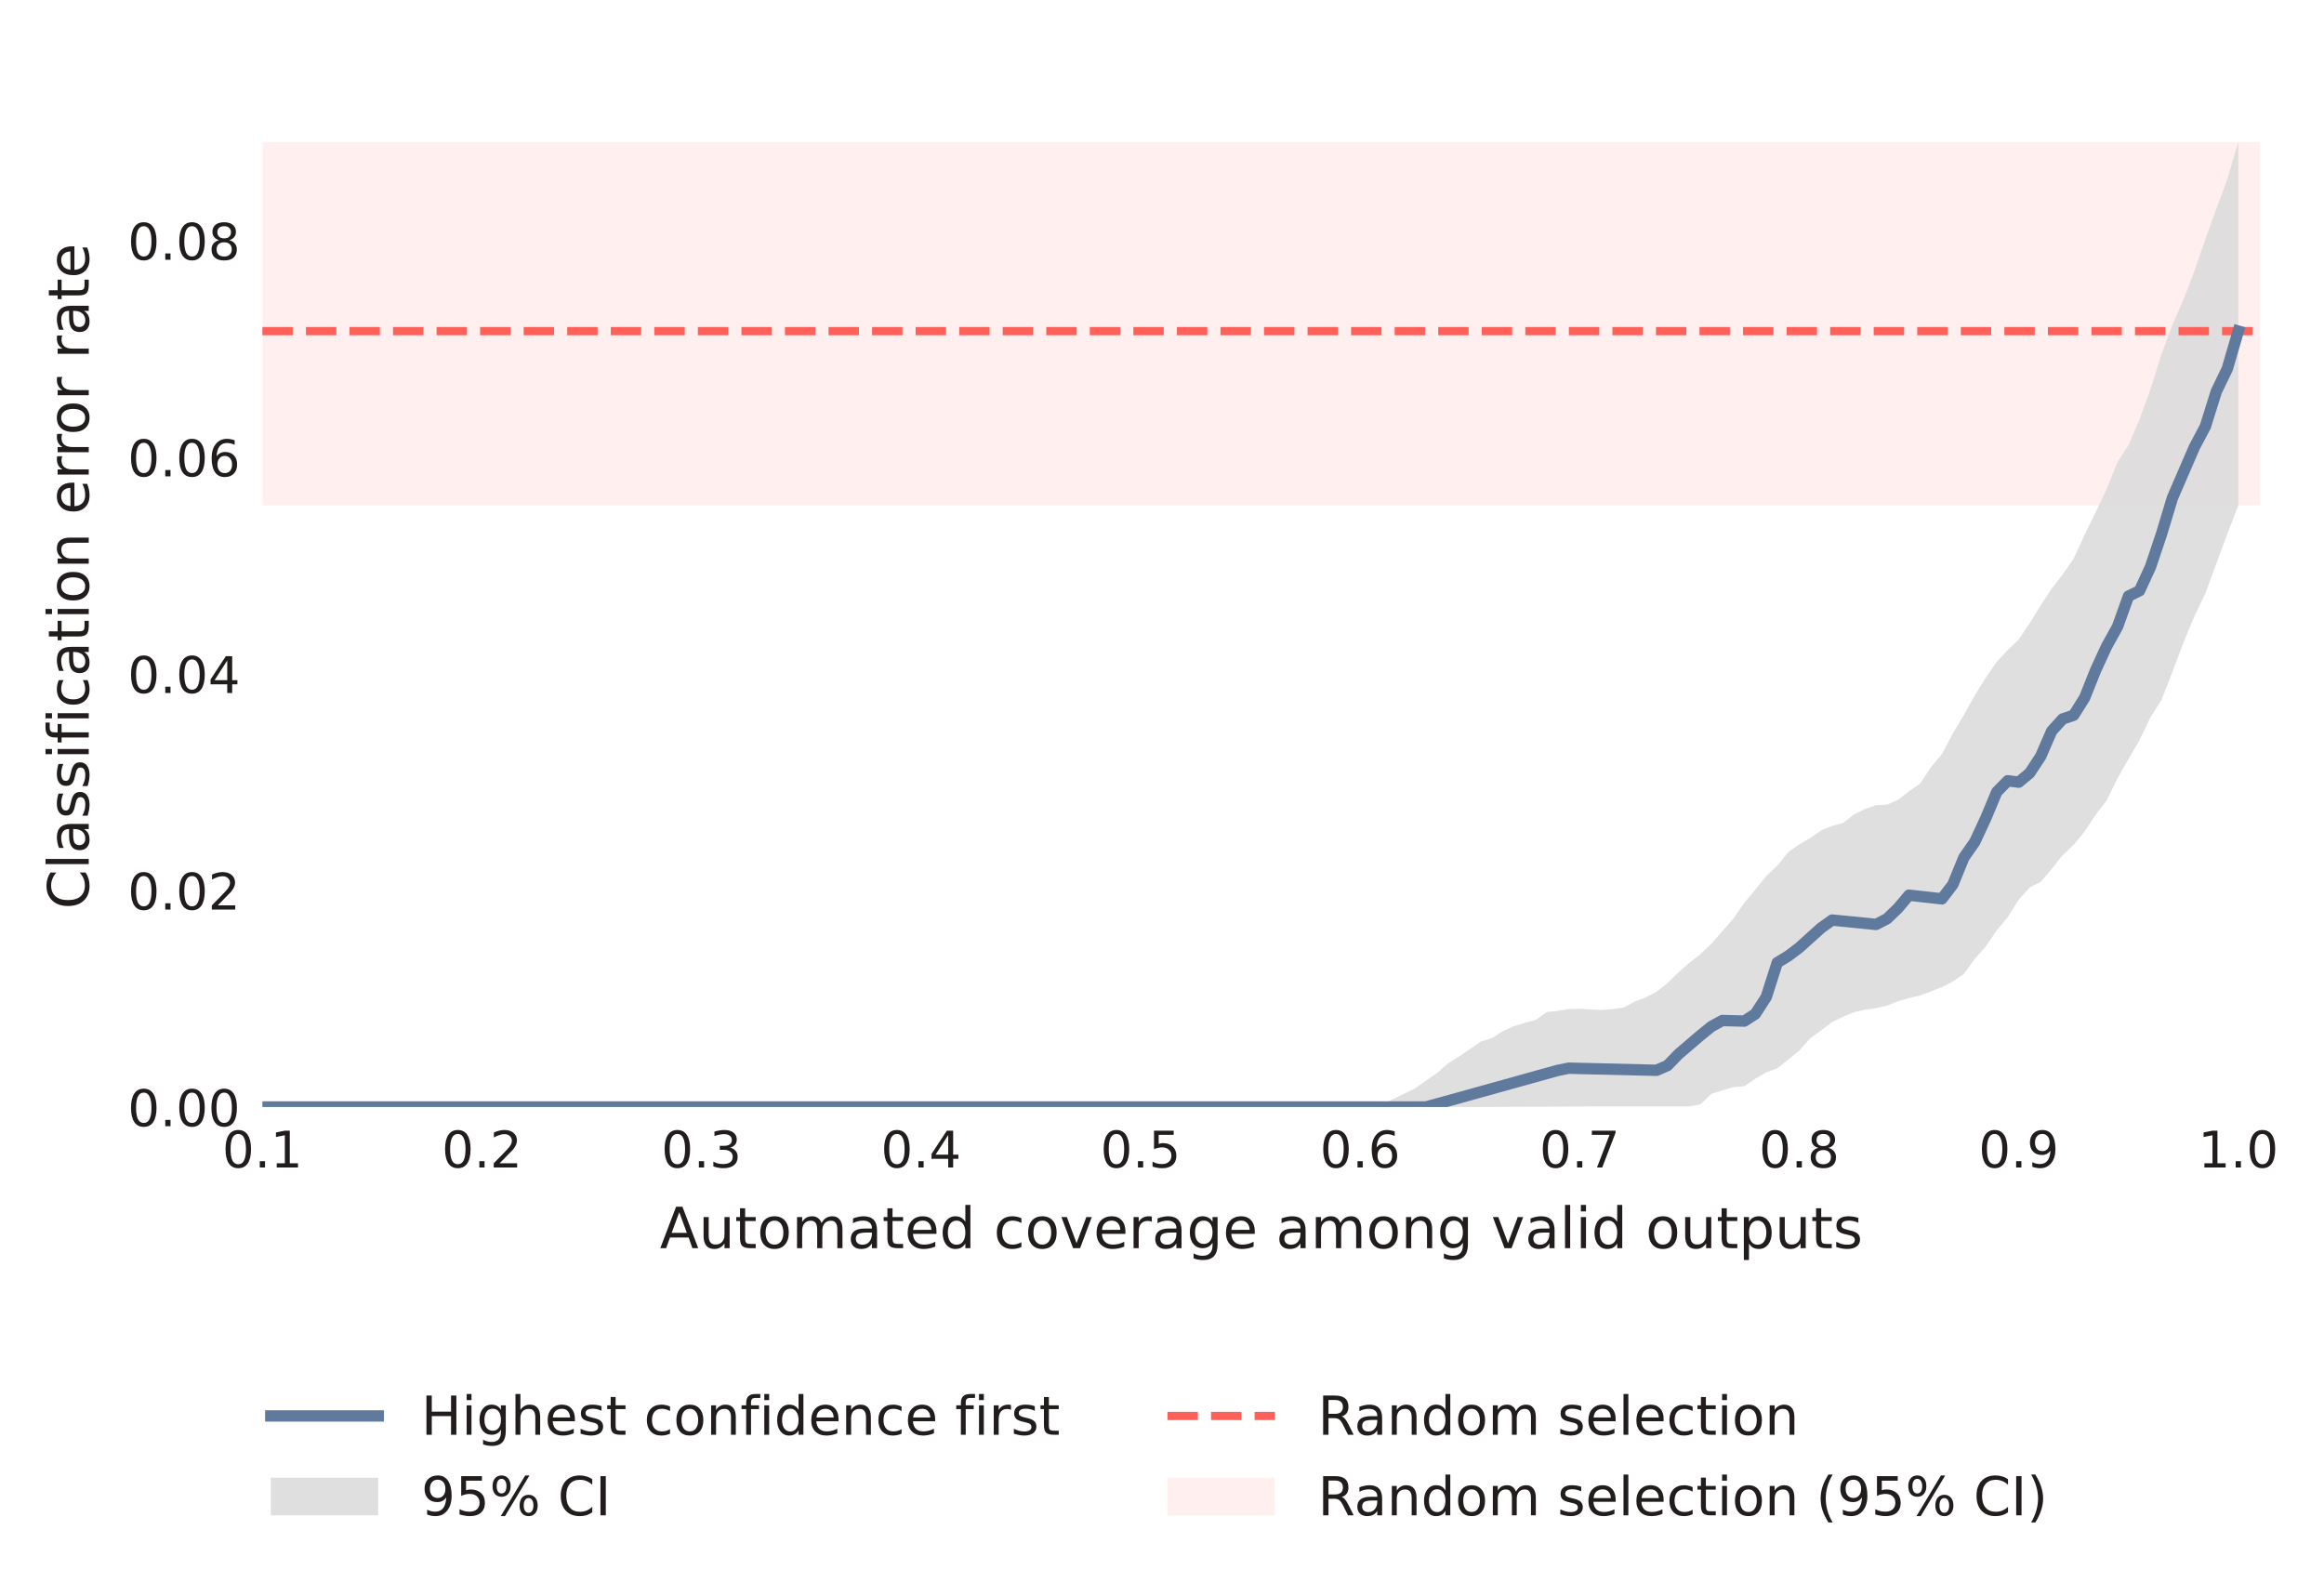
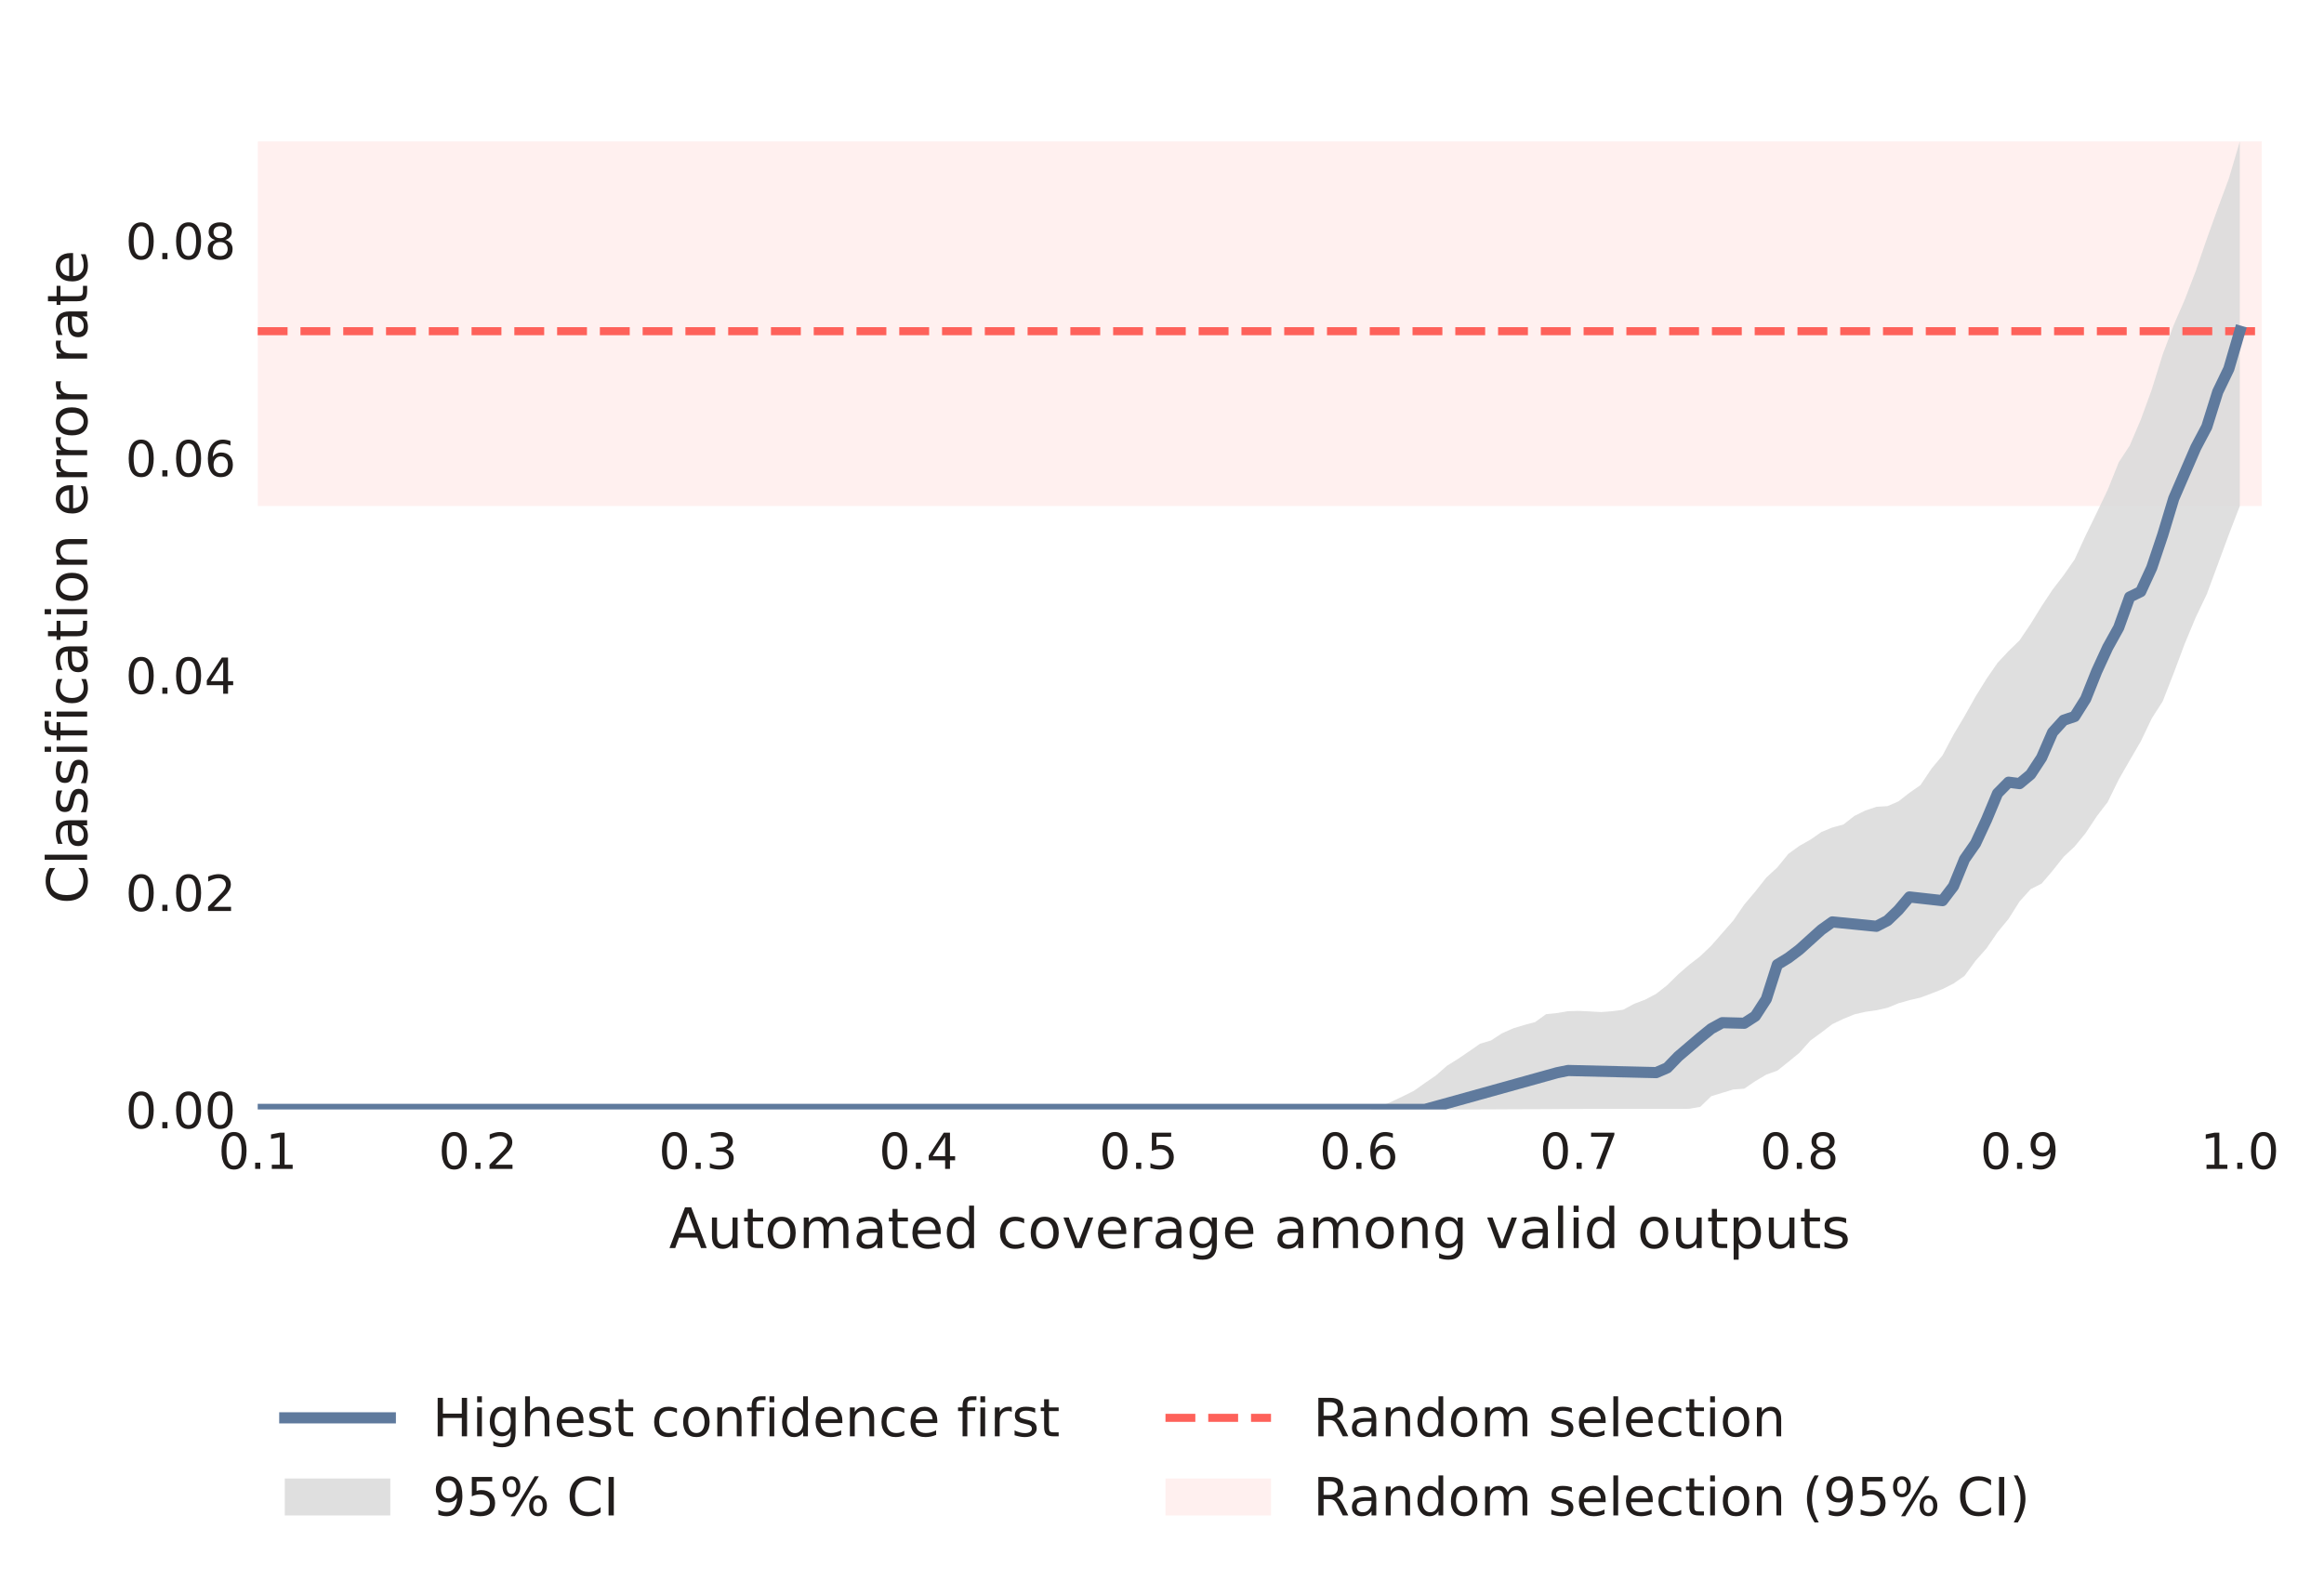
- <svg xmlns="http://www.w3.org/2000/svg" xmlns:xlink="http://www.w3.org/1999/xlink" width="367.687pt" height="252.405pt" viewBox="0 0 367.687 252.405" version="1.1">
+ <svg xmlns="http://www.w3.org/2000/svg" xmlns:xlink="http://www.w3.org/1999/xlink" width="374.373pt" height="256.805pt" viewBox="0 0 374.373 256.805" version="1.1">
  <defs>
    <style type="text/css">*{stroke-linejoin: round; stroke-linecap: butt}</style>
  </defs>
  <g id="figure_1">
    <g id="patch_1">
-       <path d="M 0 252.405  L 367.687 252.405  L 367.687 0  L 0 0  L 0 252.405  z " style="fill: none" />
+       <path d="M 0 256.805  L 374.373 256.805  L 374.373 -0  L 0 -0  L 0 256.805  z " style="fill: none" />
    </g>
    <g id="axes_1">
      <g id="patch_2">
-         <path d="M 41.513 175.154  L 357.6 175.154  L 357.6 7.2  L 41.513 7.2  L 41.513 175.154  z " style="fill: none" />
+         <path d="M 41.513 178.746  L 364.36 178.746  L 364.36 7.2  L 41.513 7.2  L 41.513 178.746  z " style="fill: none" />
      </g>
      <g id="patch_3">
-         <path d="M 41.513 79.966  L 357.6 79.966  L 357.6 22.469  L 41.513 22.469  z " clip-path="url(#pafe050618d)" style="fill: #fe615a; opacity: 0.1" />
+         <path d="M 41.513 81.522  L 364.36 81.522  L 364.36 22.795  L 41.513 22.795  z " clip-path="url(#p8ed8771d7c)" style="fill: #fe615a; opacity: 0.1" />
      </g>
      <g id="matplotlib.axis_1">
        <g id="xtick_1">
          <g id="line2d_1" />
          <g id="text_1">
-             <text style="font-size: 8px; font-family: 'DejaVu Sans'; text-anchor: middle; fill: #211d1c" x="41.513" y="184.732" transform="rotate(-0 41.5132 184.732)">0.1</text>
+             <text style="font-size: 8px; font-family: 'DejaVu Sans'; text-anchor: middle; fill: #211d1c" x="41.513" y="188.324" transform="rotate(-0 41.5132 188.324)">0.1</text>
          </g>
        </g>
        <g id="xtick_2">
          <g id="line2d_2" />
          <g id="text_2">
-             <text style="font-size: 8px; font-family: 'DejaVu Sans'; text-anchor: middle; fill: #211d1c" x="76.248" y="184.732" transform="rotate(-0 76.24798 184.732)">0.2</text>
+             <text style="font-size: 8px; font-family: 'DejaVu Sans'; text-anchor: middle; fill: #211d1c" x="76.991" y="188.324" transform="rotate(-0 76.99085 188.324)">0.2</text>
          </g>
        </g>
        <g id="xtick_3">
          <g id="line2d_3" />
          <g id="text_3">
-             <text style="font-size: 8px; font-family: 'DejaVu Sans'; text-anchor: middle; fill: #211d1c" x="110.983" y="184.732" transform="rotate(-0 110.9828 184.732)">0.3</text>
+             <text style="font-size: 8px; font-family: 'DejaVu Sans'; text-anchor: middle; fill: #211d1c" x="112.468" y="188.324" transform="rotate(-0 112.4685 188.324)">0.3</text>
          </g>
        </g>
        <g id="xtick_4">
          <g id="line2d_4" />
          <g id="text_4">
-             <text style="font-size: 8px; font-family: 'DejaVu Sans'; text-anchor: middle; fill: #211d1c" x="145.718" y="184.732" transform="rotate(-0 145.7175 184.732)">0.4</text>
+             <text style="font-size: 8px; font-family: 'DejaVu Sans'; text-anchor: middle; fill: #211d1c" x="147.946" y="188.324" transform="rotate(-0 147.9461 188.324)">0.4</text>
          </g>
        </g>
        <g id="xtick_5">
          <g id="line2d_5" />
          <g id="text_5">
-             <text style="font-size: 8px; font-family: 'DejaVu Sans'; text-anchor: middle; fill: #211d1c" x="180.452" y="184.732" transform="rotate(-0 180.4523 184.732)">0.5</text>
+             <text style="font-size: 8px; font-family: 'DejaVu Sans'; text-anchor: middle; fill: #211d1c" x="183.424" y="188.324" transform="rotate(-0 183.4238 188.324)">0.5</text>
          </g>
        </g>
        <g id="xtick_6">
          <g id="line2d_6" />
          <g id="text_6">
-             <text style="font-size: 8px; font-family: 'DejaVu Sans'; text-anchor: middle; fill: #211d1c" x="215.187" y="184.732" transform="rotate(-0 215.1871 184.732)">0.6</text>
+             <text style="font-size: 8px; font-family: 'DejaVu Sans'; text-anchor: middle; fill: #211d1c" x="218.901" y="188.324" transform="rotate(-0 218.9014 188.324)">0.6</text>
          </g>
        </g>
        <g id="xtick_7">
          <g id="line2d_7" />
          <g id="text_7">
-             <text style="font-size: 8px; font-family: 'DejaVu Sans'; text-anchor: middle; fill: #211d1c" x="249.922" y="184.732" transform="rotate(-0 249.9219 184.732)">0.7</text>
+             <text style="font-size: 8px; font-family: 'DejaVu Sans'; text-anchor: middle; fill: #211d1c" x="254.379" y="188.324" transform="rotate(-0 254.3791 188.324)">0.7</text>
          </g>
        </g>
        <g id="xtick_8">
          <g id="line2d_8" />
          <g id="text_8">
-             <text style="font-size: 8px; font-family: 'DejaVu Sans'; text-anchor: middle; fill: #211d1c" x="284.657" y="184.732" transform="rotate(-0 284.6566 184.732)">0.8</text>
+             <text style="font-size: 8px; font-family: 'DejaVu Sans'; text-anchor: middle; fill: #211d1c" x="289.857" y="188.324" transform="rotate(-0 289.8567 188.324)">0.8</text>
          </g>
        </g>
        <g id="xtick_9">
          <g id="line2d_9" />
          <g id="text_9">
-             <text style="font-size: 8px; font-family: 'DejaVu Sans'; text-anchor: middle; fill: #211d1c" x="319.391" y="184.732" transform="rotate(-0 319.3914 184.732)">0.9</text>
+             <text style="font-size: 8px; font-family: 'DejaVu Sans'; text-anchor: middle; fill: #211d1c" x="325.334" y="188.324" transform="rotate(-0 325.3344 188.324)">0.9</text>
          </g>
        </g>
        <g id="xtick_10">
          <g id="line2d_10" />
          <g id="text_10">
-             <text style="font-size: 8px; font-family: 'DejaVu Sans'; text-anchor: middle; fill: #211d1c" x="354.126" y="184.732" transform="rotate(-0 354.1262 184.732)">1.0</text>
+             <text style="font-size: 8px; font-family: 'DejaVu Sans'; text-anchor: middle; fill: #211d1c" x="360.812" y="188.324" transform="rotate(-0 360.812 188.324)">1.0</text>
          </g>
        </g>
        <g id="text_11">
-           <text style="font-size: 9px; font-family: 'DejaVu Sans'; text-anchor: middle; fill: #211d1c" x="199.556" y="197.492" transform="rotate(-0 199.5564 197.4925)">Automated coverage among valid outputs</text>
+           <text style="font-size: 9px; font-family: 'DejaVu Sans'; text-anchor: middle; fill: #211d1c" x="202.936" y="201.085" transform="rotate(-0 202.9365 201.0845)">Automated coverage among valid outputs</text>
        </g>
      </g>
      <g id="matplotlib.axis_2">
        <g id="ytick_1">
          <g id="line2d_11" />
          <g id="text_12">
-             <text style="font-size: 8px; font-family: 'DejaVu Sans'; text-anchor: end; fill: #211d1c" x="38.013" y="178.193" transform="rotate(-0 38.0132 178.193)">0.00</text>
+             <text style="font-size: 8px; font-family: 'DejaVu Sans'; text-anchor: end; fill: #211d1c" x="38.013" y="181.785" transform="rotate(-0 38.0132 181.785)">0.00</text>
          </g>
        </g>
        <g id="ytick_2">
          <g id="line2d_12" />
          <g id="text_13">
-             <text style="font-size: 8px; font-family: 'DejaVu Sans'; text-anchor: end; fill: #211d1c" x="38.013" y="143.92" transform="rotate(-0 38.0132 143.9198)">0.02</text>
+             <text style="font-size: 8px; font-family: 'DejaVu Sans'; text-anchor: end; fill: #211d1c" x="38.013" y="146.779" transform="rotate(-0 38.0132 146.7788)">0.02</text>
          </g>
        </g>
        <g id="ytick_3">
          <g id="line2d_13" />
          <g id="text_14">
-             <text style="font-size: 8px; font-family: 'DejaVu Sans'; text-anchor: end; fill: #211d1c" x="38.013" y="109.647" transform="rotate(-0 38.0132 109.6465)">0.04</text>
+             <text style="font-size: 8px; font-family: 'DejaVu Sans'; text-anchor: end; fill: #211d1c" x="38.013" y="111.773" transform="rotate(-0 38.0132 111.7726)">0.04</text>
          </g>
        </g>
        <g id="ytick_4">
          <g id="line2d_14" />
          <g id="text_15">
-             <text style="font-size: 8px; font-family: 'DejaVu Sans'; text-anchor: end; fill: #211d1c" x="38.013" y="75.373" transform="rotate(-0 38.0132 75.37335)">0.06</text>
+             <text style="font-size: 8px; font-family: 'DejaVu Sans'; text-anchor: end; fill: #211d1c" x="38.013" y="76.766" transform="rotate(-0 38.0132 76.76637)">0.06</text>
          </g>
        </g>
        <g id="ytick_5">
          <g id="line2d_15" />
          <g id="text_16">
-             <text style="font-size: 8px; font-family: 'DejaVu Sans'; text-anchor: end; fill: #211d1c" x="38.013" y="41.1" transform="rotate(-0 38.0132 41.10014)">0.08</text>
+             <text style="font-size: 8px; font-family: 'DejaVu Sans'; text-anchor: end; fill: #211d1c" x="38.013" y="41.76" transform="rotate(-0 38.0132 41.76017)">0.08</text>
          </g>
        </g>
        <g id="text_17">
-           <text style="font-size: 9px; font-family: 'DejaVu Sans'; text-anchor: middle; fill: #211d1c" x="14.039" y="91.177" transform="rotate(-90 14.03859 91.17695)">Classification error rate</text>
+           <text style="font-size: 9px; font-family: 'DejaVu Sans'; text-anchor: middle; fill: #211d1c" x="14.039" y="92.973" transform="rotate(-90 14.03859 92.97296)">Classification error rate</text>
        </g>
      </g>
      <g id="FillBetweenPolyCollection_1">
        <defs>
-           <path id="m9a85775347" d="M 41.513 -77.251  L 41.513 -77.251  L 43.25 -77.251  L 44.987 -77.251  L 46.723 -77.251  L 48.46 -77.251  L 50.197 -77.251  L 51.934 -77.251  L 53.67 -77.251  L 55.407 -77.251  L 57.144 -77.251  L 58.881 -77.251  L 60.617 -77.251  L 62.354 -77.251  L 64.091 -77.251  L 65.828 -77.251  L 67.564 -77.251  L 69.301 -77.251  L 71.038 -77.251  L 72.775 -77.251  L 74.511 -77.251  L 76.248 -77.251  L 77.985 -77.251  L 79.721 -77.251  L 81.458 -77.251  L 83.195 -77.251  L 84.932 -77.251  L 86.668 -77.251  L 88.405 -77.251  L 90.142 -77.251  L 91.879 -77.251  L 93.615 -77.251  L 95.352 -77.251  L 97.089 -77.251  L 98.826 -77.251  L 100.562 -77.251  L 102.299 -77.251  L 104.036 -77.251  L 105.773 -77.251  L 107.509 -77.251  L 109.246 -77.251  L 110.983 -77.251  L 112.719 -77.251  L 114.456 -77.251  L 116.193 -77.251  L 117.93 -77.251  L 119.666 -77.251  L 121.403 -77.251  L 123.14 -77.251  L 124.877 -77.251  L 126.613 -77.251  L 128.35 -77.251  L 130.087 -77.251  L 131.824 -77.251  L 133.56 -77.251  L 135.297 -77.251  L 137.034 -77.251  L 138.771 -77.251  L 140.507 -77.251  L 142.244 -77.251  L 143.981 -77.251  L 145.718 -77.251  L 147.454 -77.251  L 149.191 -77.251  L 150.928 -77.251  L 152.664 -77.251  L 154.401 -77.251  L 156.138 -77.251  L 157.875 -77.251  L 159.611 -77.251  L 161.348 -77.251  L 163.085 -77.251  L 164.822 -77.251  L 166.558 -77.251  L 168.295 -77.251  L 170.032 -77.251  L 171.769 -77.251  L 173.505 -77.251  L 175.242 -77.251  L 176.979 -77.251  L 178.716 -77.251  L 180.452 -77.251  L 182.189 -77.251  L 183.926 -77.251  L 185.663 -77.251  L 187.399 -77.251  L 189.136 -77.251  L 190.873 -77.251  L 192.609 -77.251  L 194.346 -77.251  L 196.083 -77.251  L 197.82 -77.251  L 199.556 -77.251  L 201.293 -77.251  L 203.03 -77.251  L 204.767 -77.251  L 206.503 -77.251  L 208.24 -77.251  L 209.977 -77.251  L 211.714 -77.251  L 213.45 -77.251  L 215.187 -77.251  L 216.924 -77.251  L 218.661 -77.251  L 220.397 -77.251  L 222.134 -77.251  L 223.871 -77.251  L 225.608 -77.251  L 227.344 -77.251  L 229.081 -77.251  L 230.818 -77.251  L 232.554 -77.251  L 234.291 -77.251  L 236.028 -77.259  L 237.765 -77.268  L 239.501 -77.276  L 241.238 -77.282  L 242.975 -77.288  L 244.712 -77.294  L 246.448 -77.309  L 248.185 -77.319  L 249.922 -77.327  L 251.659 -77.336  L 253.395 -77.336  L 255.132 -77.336  L 256.869 -77.335  L 258.606 -77.335  L 260.342 -77.334  L 262.079 -77.333  L 263.816 -77.333  L 265.553 -77.333  L 267.289 -77.352  L 269.026 -77.66  L 270.763 -79.336  L 272.499 -79.871  L 274.236 -80.395  L 275.973 -80.527  L 277.71 -81.711  L 279.446 -82.741  L 281.183 -83.366  L 282.92 -84.75  L 284.657 -86.171  L 286.393 -88.11  L 288.13 -89.381  L 289.867 -90.708  L 291.604 -91.537  L 293.34 -92.247  L 295.077 -92.646  L 296.814 -92.892  L 298.551 -93.284  L 300.287 -93.992  L 302.024 -94.485  L 303.761 -94.894  L 305.498 -95.541  L 307.234 -96.232  L 308.971 -97.104  L 310.708 -98.317  L 312.444 -100.696  L 314.181 -102.666  L 315.918 -105.2  L 317.655 -107.312  L 319.391 -110.058  L 321.128 -111.988  L 322.865 -112.875  L 324.602 -114.907  L 326.338 -117.092  L 328.075 -118.721  L 329.812 -120.843  L 331.549 -123.468  L 333.285 -125.736  L 335.022 -129.275  L 336.759 -132.305  L 338.496 -135.284  L 340.232 -138.918  L 341.969 -141.636  L 343.706 -146.09  L 345.442 -150.716  L 347.179 -154.887  L 348.916 -158.513  L 350.653 -163.218  L 352.389 -167.914  L 354.126 -172.44  L 354.126 -229.937  L 354.126 -229.937  L 352.389 -224.059  L 350.653 -219.393  L 348.916 -214.559  L 347.179 -209.515  L 345.442 -204.985  L 343.706 -200.994  L 341.969 -196.361  L 340.232 -190.791  L 338.496 -186.028  L 336.759 -181.97  L 335.022 -179.306  L 333.285 -174.979  L 331.549 -171.349  L 329.812 -167.789  L 328.075 -164.01  L 326.338 -161.512  L 324.602 -159.257  L 322.865 -156.635  L 321.128 -153.82  L 319.391 -151.243  L 317.655 -149.557  L 315.918 -147.698  L 314.181 -145.183  L 312.444 -142.382  L 310.708 -139.281  L 308.971 -136.366  L 307.234 -133.095  L 305.498 -131.005  L 303.761 -128.407  L 302.024 -127.2  L 300.287 -125.845  L 298.551 -125.091  L 296.814 -124.991  L 295.077 -124.406  L 293.34 -123.552  L 291.604 -122.192  L 289.867 -121.726  L 288.13 -121.006  L 286.393 -119.799  L 284.657 -118.82  L 282.92 -117.561  L 281.183 -115.427  L 279.446 -113.82  L 277.71 -111.624  L 275.973 -109.568  L 274.236 -107.046  L 272.499 -105.068  L 270.763 -103.082  L 269.026 -101.417  L 267.289 -100.073  L 265.553 -98.566  L 263.816 -96.855  L 262.079 -95.488  L 260.342 -94.568  L 258.606 -93.91  L 256.869 -92.978  L 255.132 -92.741  L 253.395 -92.609  L 251.659 -92.704  L 249.922 -92.792  L 248.185 -92.75  L 246.448 -92.453  L 244.712 -92.277  L 242.975 -91.023  L 241.238 -90.562  L 239.501 -90.031  L 237.765 -89.26  L 236.028 -88.131  L 234.291 -87.608  L 232.554 -86.4  L 230.818 -85.221  L 229.081 -84.136  L 227.344 -82.611  L 225.608 -81.419  L 223.871 -80.19  L 222.134 -79.331  L 220.397 -78.498  L 218.661 -77.746  L 216.924 -77.257  L 215.187 -77.251  L 213.45 -77.251  L 211.714 -77.251  L 209.977 -77.251  L 208.24 -77.251  L 206.503 -77.251  L 204.767 -77.251  L 203.03 -77.251  L 201.293 -77.251  L 199.556 -77.251  L 197.82 -77.251  L 196.083 -77.251  L 194.346 -77.251  L 192.609 -77.251  L 190.873 -77.251  L 189.136 -77.251  L 187.399 -77.251  L 185.663 -77.251  L 183.926 -77.251  L 182.189 -77.251  L 180.452 -77.251  L 178.716 -77.251  L 176.979 -77.251  L 175.242 -77.251  L 173.505 -77.251  L 171.769 -77.251  L 170.032 -77.251  L 168.295 -77.251  L 166.558 -77.251  L 164.822 -77.251  L 163.085 -77.251  L 161.348 -77.251  L 159.611 -77.251  L 157.875 -77.251  L 156.138 -77.251  L 154.401 -77.251  L 152.664 -77.251  L 150.928 -77.251  L 149.191 -77.251  L 147.454 -77.251  L 145.718 -77.251  L 143.981 -77.251  L 142.244 -77.251  L 140.507 -77.251  L 138.771 -77.251  L 137.034 -77.251  L 135.297 -77.251  L 133.56 -77.251  L 131.824 -77.251  L 130.087 -77.251  L 128.35 -77.251  L 126.613 -77.251  L 124.877 -77.251  L 123.14 -77.251  L 121.403 -77.251  L 119.666 -77.251  L 117.93 -77.251  L 116.193 -77.251  L 114.456 -77.251  L 112.719 -77.251  L 110.983 -77.251  L 109.246 -77.251  L 107.509 -77.251  L 105.773 -77.251  L 104.036 -77.251  L 102.299 -77.251  L 100.562 -77.251  L 98.826 -77.251  L 97.089 -77.251  L 95.352 -77.251  L 93.615 -77.251  L 91.879 -77.251  L 90.142 -77.251  L 88.405 -77.251  L 86.668 -77.251  L 84.932 -77.251  L 83.195 -77.251  L 81.458 -77.251  L 79.721 -77.251  L 77.985 -77.251  L 76.248 -77.251  L 74.511 -77.251  L 72.775 -77.251  L 71.038 -77.251  L 69.301 -77.251  L 67.564 -77.251  L 65.828 -77.251  L 64.091 -77.251  L 62.354 -77.251  L 60.617 -77.251  L 58.881 -77.251  L 57.144 -77.251  L 55.407 -77.251  L 53.67 -77.251  L 51.934 -77.251  L 50.197 -77.251  L 48.46 -77.251  L 46.723 -77.251  L 44.987 -77.251  L 43.25 -77.251  L 41.513 -77.251  z " />
+           <path id="m8430f94063" d="M 41.513 -78.059  L 41.513 -78.059  L 43.287 -78.059  L 45.061 -78.059  L 46.835 -78.059  L 48.609 -78.059  L 50.383 -78.059  L 52.156 -78.059  L 53.93 -78.059  L 55.704 -78.059  L 57.478 -78.059  L 59.252 -78.059  L 61.026 -78.059  L 62.8 -78.059  L 64.574 -78.059  L 66.348 -78.059  L 68.121 -78.059  L 69.895 -78.059  L 71.669 -78.059  L 73.443 -78.059  L 75.217 -78.059  L 76.991 -78.059  L 78.765 -78.059  L 80.539 -78.059  L 82.312 -78.059  L 84.086 -78.059  L 85.86 -78.059  L 87.634 -78.059  L 89.408 -78.059  L 91.182 -78.059  L 92.956 -78.059  L 94.73 -78.059  L 96.504 -78.059  L 98.277 -78.059  L 100.051 -78.059  L 101.825 -78.059  L 103.599 -78.059  L 105.373 -78.059  L 107.147 -78.059  L 108.921 -78.059  L 110.695 -78.059  L 112.468 -78.059  L 114.242 -78.059  L 116.016 -78.059  L 117.79 -78.059  L 119.564 -78.059  L 121.338 -78.059  L 123.112 -78.059  L 124.886 -78.059  L 126.66 -78.059  L 128.433 -78.059  L 130.207 -78.059  L 131.981 -78.059  L 133.755 -78.059  L 135.529 -78.059  L 137.303 -78.059  L 139.077 -78.059  L 140.851 -78.059  L 142.624 -78.059  L 144.398 -78.059  L 146.172 -78.059  L 147.946 -78.059  L 149.72 -78.059  L 151.494 -78.059  L 153.268 -78.059  L 155.042 -78.059  L 156.816 -78.059  L 158.589 -78.059  L 160.363 -78.059  L 162.137 -78.059  L 163.911 -78.059  L 165.685 -78.059  L 167.459 -78.059  L 169.233 -78.059  L 171.007 -78.059  L 172.78 -78.059  L 174.554 -78.059  L 176.328 -78.059  L 178.102 -78.059  L 179.876 -78.059  L 181.65 -78.059  L 183.424 -78.059  L 185.198 -78.059  L 186.972 -78.059  L 188.745 -78.059  L 190.519 -78.059  L 192.293 -78.059  L 194.067 -78.059  L 195.841 -78.059  L 197.615 -78.059  L 199.389 -78.059  L 201.163 -78.059  L 202.936 -78.059  L 204.71 -78.059  L 206.484 -78.059  L 208.258 -78.059  L 210.032 -78.059  L 211.806 -78.059  L 213.58 -78.059  L 215.354 -78.059  L 217.128 -78.059  L 218.901 -78.059  L 220.675 -78.059  L 222.449 -78.059  L 224.223 -78.059  L 225.997 -78.059  L 227.771 -78.059  L 229.545 -78.059  L 231.319 -78.059  L 233.093 -78.059  L 234.866 -78.059  L 236.64 -78.059  L 238.414 -78.059  L 240.188 -78.066  L 241.962 -78.076  L 243.736 -78.083  L 245.51 -78.09  L 247.284 -78.097  L 249.057 -78.102  L 250.831 -78.117  L 252.605 -78.128  L 254.379 -78.136  L 256.153 -78.145  L 257.927 -78.145  L 259.701 -78.145  L 261.475 -78.144  L 263.248 -78.144  L 265.022 -78.143  L 266.796 -78.143  L 268.57 -78.142  L 270.344 -78.142  L 272.118 -78.162  L 273.892 -78.476  L 275.666 -80.188  L 277.44 -80.734  L 279.213 -81.27  L 280.987 -81.404  L 282.761 -82.614  L 284.535 -83.666  L 286.309 -84.305  L 288.083 -85.718  L 289.857 -87.169  L 291.631 -89.149  L 293.405 -90.448  L 295.178 -91.803  L 296.952 -92.65  L 298.726 -93.375  L 300.5 -93.783  L 302.274 -94.034  L 304.048 -94.434  L 305.822 -95.157  L 307.596 -95.661  L 309.369 -96.078  L 311.143 -96.739  L 312.917 -97.445  L 314.691 -98.336  L 316.465 -99.574  L 318.239 -102.005  L 320.013 -104.016  L 321.787 -106.605  L 323.561 -108.762  L 325.334 -111.567  L 327.108 -113.538  L 328.882 -114.444  L 330.656 -116.52  L 332.43 -118.752  L 334.204 -120.416  L 335.978 -122.583  L 337.752 -125.264  L 339.525 -127.581  L 341.299 -131.195  L 343.073 -134.29  L 344.847 -137.333  L 346.621 -141.044  L 348.395 -143.82  L 350.169 -148.37  L 351.943 -153.095  L 353.717 -157.355  L 355.49 -161.059  L 357.264 -165.864  L 359.038 -170.66  L 360.812 -175.283  L 360.812 -234.01  L 360.812 -234.01  L 359.038 -228.006  L 357.264 -223.241  L 355.49 -218.302  L 353.717 -213.151  L 351.943 -208.524  L 350.169 -204.448  L 348.395 -199.715  L 346.621 -194.027  L 344.847 -189.162  L 343.073 -185.017  L 341.299 -182.296  L 339.525 -177.876  L 337.752 -174.169  L 335.978 -170.533  L 334.204 -166.673  L 332.43 -164.122  L 330.656 -161.818  L 328.882 -159.14  L 327.108 -156.265  L 325.334 -153.633  L 323.561 -151.911  L 321.787 -150.012  L 320.013 -147.443  L 318.239 -144.582  L 316.465 -141.415  L 314.691 -138.438  L 312.917 -135.097  L 311.143 -132.962  L 309.369 -130.309  L 307.596 -129.076  L 305.822 -127.691  L 304.048 -126.922  L 302.274 -126.82  L 300.5 -126.222  L 298.726 -125.349  L 296.952 -123.961  L 295.178 -123.485  L 293.405 -122.749  L 291.631 -121.517  L 289.857 -120.517  L 288.083 -119.231  L 286.309 -117.051  L 284.535 -115.41  L 282.761 -113.167  L 280.987 -111.067  L 279.213 -108.49  L 277.44 -106.47  L 275.666 -104.442  L 273.892 -102.741  L 272.118 -101.368  L 270.344 -99.829  L 268.57 -98.081  L 266.796 -96.686  L 265.022 -95.746  L 263.248 -95.074  L 261.475 -94.122  L 259.701 -93.879  L 257.927 -93.745  L 256.153 -93.842  L 254.379 -93.932  L 252.605 -93.889  L 250.831 -93.586  L 249.057 -93.406  L 247.284 -92.125  L 245.51 -91.654  L 243.736 -91.112  L 241.962 -90.325  L 240.188 -89.171  L 238.414 -88.637  L 236.64 -87.404  L 234.866 -86.198  L 233.093 -85.091  L 231.319 -83.533  L 229.545 -82.316  L 227.771 -81.06  L 225.997 -80.182  L 224.223 -79.332  L 222.449 -78.563  L 220.675 -78.065  L 218.901 -78.059  L 217.128 -78.059  L 215.354 -78.059  L 213.58 -78.059  L 211.806 -78.059  L 210.032 -78.059  L 208.258 -78.059  L 206.484 -78.059  L 204.71 -78.059  L 202.936 -78.059  L 201.163 -78.059  L 199.389 -78.059  L 197.615 -78.059  L 195.841 -78.059  L 194.067 -78.059  L 192.293 -78.059  L 190.519 -78.059  L 188.745 -78.059  L 186.972 -78.059  L 185.198 -78.059  L 183.424 -78.059  L 181.65 -78.059  L 179.876 -78.059  L 178.102 -78.059  L 176.328 -78.059  L 174.554 -78.059  L 172.78 -78.059  L 171.007 -78.059  L 169.233 -78.059  L 167.459 -78.059  L 165.685 -78.059  L 163.911 -78.059  L 162.137 -78.059  L 160.363 -78.059  L 158.589 -78.059  L 156.816 -78.059  L 155.042 -78.059  L 153.268 -78.059  L 151.494 -78.059  L 149.72 -78.059  L 147.946 -78.059  L 146.172 -78.059  L 144.398 -78.059  L 142.624 -78.059  L 140.851 -78.059  L 139.077 -78.059  L 137.303 -78.059  L 135.529 -78.059  L 133.755 -78.059  L 131.981 -78.059  L 130.207 -78.059  L 128.433 -78.059  L 126.66 -78.059  L 124.886 -78.059  L 123.112 -78.059  L 121.338 -78.059  L 119.564 -78.059  L 117.79 -78.059  L 116.016 -78.059  L 114.242 -78.059  L 112.468 -78.059  L 110.695 -78.059  L 108.921 -78.059  L 107.147 -78.059  L 105.373 -78.059  L 103.599 -78.059  L 101.825 -78.059  L 100.051 -78.059  L 98.277 -78.059  L 96.504 -78.059  L 94.73 -78.059  L 92.956 -78.059  L 91.182 -78.059  L 89.408 -78.059  L 87.634 -78.059  L 85.86 -78.059  L 84.086 -78.059  L 82.312 -78.059  L 80.539 -78.059  L 78.765 -78.059  L 76.991 -78.059  L 75.217 -78.059  L 73.443 -78.059  L 71.669 -78.059  L 69.895 -78.059  L 68.121 -78.059  L 66.348 -78.059  L 64.574 -78.059  L 62.8 -78.059  L 61.026 -78.059  L 59.252 -78.059  L 57.478 -78.059  L 55.704 -78.059  L 53.93 -78.059  L 52.156 -78.059  L 50.383 -78.059  L 48.609 -78.059  L 46.835 -78.059  L 45.061 -78.059  L 43.287 -78.059  L 41.513 -78.059  z " />
        </defs>
-         <g clip-path="url(#pafe050618d)">
-           <use xlink:href="#m9a85775347" x="0" y="252.405" style="fill: #d9d9d9; fill-opacity: 0.85" />
+         <g clip-path="url(#p8ed8771d7c)">
+           <use xlink:href="#m8430f94063" x="0" y="256.805" style="fill: #d9d9d9; fill-opacity: 0.85" />
        </g>
      </g>
      <g id="line2d_16">
-         <path d="M 41.513 52.394  L 357.6 52.394  " clip-path="url(#pafe050618d)" style="fill: none; stroke-dasharray: 4.81,2.08; stroke-dashoffset: 0; stroke: #fe615a; stroke-width: 1.3" />
+         <path d="M 41.513 53.361  L 364.36 53.361  " clip-path="url(#p8ed8771d7c)" style="fill: none; stroke-dasharray: 4.81,2.08; stroke-dashoffset: 0; stroke: #fe615a; stroke-width: 1.3" />
      </g>
      <g id="line2d_17">
-         <path d="M 41.513 175.154  L 225.608 175.154  L 230.818 173.714  L 246.448 169.365  L 248.185 169.013  L 262.079 169.348  L 263.816 168.598  L 265.553 166.799  L 269.026 163.832  L 270.763 162.422  L 272.499 161.471  L 275.973 161.56  L 277.71 160.436  L 279.446 157.752  L 281.183 152.32  L 282.92 151.26  L 284.657 149.948  L 288.13 146.816  L 289.867 145.579  L 296.814 146.266  L 298.551 145.373  L 300.287 143.702  L 302.024 141.64  L 307.234 142.221  L 308.971 139.944  L 310.708 135.688  L 312.444 133.201  L 314.181 129.456  L 315.918 125.3  L 317.655 123.538  L 319.391 123.758  L 321.128 122.315  L 322.865 119.668  L 324.602 115.671  L 326.338 113.761  L 328.075 113.172  L 329.812 110.406  L 331.549 106.061  L 333.285 102.287  L 335.022 99.156  L 336.759 94.322  L 338.496 93.473  L 340.232 89.708  L 341.969 84.529  L 343.706 78.787  L 347.179 70.754  L 348.916 67.474  L 350.653 61.938  L 352.389 58.339  L 354.126 52.394  L 354.126 52.394  " clip-path="url(#pafe050618d)" style="fill: none; stroke: #5f7a9d; stroke-width: 1.8; stroke-linecap: square" />
+         <path d="M 41.513 178.746  L 229.545 178.746  L 234.866 177.275  L 250.831 172.834  L 252.605 172.474  L 266.796 172.815  L 268.57 172.05  L 270.344 170.213  L 273.892 167.182  L 275.666 165.742  L 277.44 164.77  L 280.987 164.861  L 282.761 163.713  L 284.535 160.971  L 286.309 155.424  L 288.083 154.341  L 289.857 153.001  L 293.405 149.802  L 295.178 148.538  L 302.274 149.24  L 304.048 148.328  L 305.822 146.622  L 307.596 144.515  L 312.917 145.109  L 314.691 142.783  L 316.465 138.436  L 318.239 135.895  L 320.013 132.071  L 321.787 127.825  L 323.561 126.026  L 325.334 126.251  L 327.108 124.777  L 328.882 122.073  L 330.656 117.991  L 332.43 116.04  L 334.204 115.438  L 335.978 112.613  L 337.752 108.175  L 339.525 104.321  L 341.299 101.122  L 343.073 96.185  L 344.847 95.318  L 346.621 91.473  L 348.395 86.183  L 350.169 80.318  L 353.717 72.114  L 355.49 68.763  L 357.264 63.109  L 359.038 59.433  L 360.812 53.361  L 360.812 53.361  " clip-path="url(#p8ed8771d7c)" style="fill: none; stroke: #5f7a9d; stroke-width: 1.8; stroke-linecap: square" />
      </g>
    </g>
    <g id="legend_1">
      <g id="line2d_18">
-         <path d="M 42.842 224.038  L 51.342 224.038  L 59.842 224.038  " style="fill: none; stroke: #5f7a9d; stroke-width: 1.8; stroke-linecap: square" />
+         <path d="M 45.876 228.437  L 54.376 228.437  L 62.876 228.437  " style="fill: none; stroke: #5f7a9d; stroke-width: 1.8; stroke-linecap: square" />
      </g>
      <g id="text_18">
-         <text style="font-size: 8.5px; font-family: 'DejaVu Sans'; text-anchor: start; fill: #211d1c" x="66.642" y="227.013" transform="rotate(-0 66.64168 227.0127)">Highest confidence first</text>
+         <text style="font-size: 8.5px; font-family: 'DejaVu Sans'; text-anchor: start; fill: #211d1c" x="69.676" y="231.412" transform="rotate(-0 69.67645 231.4121)">Highest confidence first</text>
      </g>
      <g id="patch_4">
-         <path d="M 42.842 239.763  L 59.842 239.763  L 59.842 233.813  L 42.842 233.813  z " style="fill: #d9d9d9; fill-opacity: 0.85" />
+         <path d="M 45.876 244.163  L 62.876 244.163  L 62.876 238.213  L 45.876 238.213  z " style="fill: #d9d9d9; fill-opacity: 0.85" />
      </g>
      <g id="text_19">
-         <text style="font-size: 8.5px; font-family: 'DejaVu Sans'; text-anchor: start; fill: #211d1c" x="66.642" y="239.763" transform="rotate(-0 66.64168 239.7633)">95% CI</text>
+         <text style="font-size: 8.5px; font-family: 'DejaVu Sans'; text-anchor: start; fill: #211d1c" x="69.676" y="244.163" transform="rotate(-0 69.67645 244.1627)">95% CI</text>
      </g>
      <g id="line2d_19">
-         <path d="M 184.712 224.038  L 193.212 224.038  L 201.712 224.038  " style="fill: none; stroke-dasharray: 4.81,2.08; stroke-dashoffset: 0; stroke: #fe615a; stroke-width: 1.3" />
+         <path d="M 187.747 228.437  L 196.247 228.437  L 204.747 228.437  " style="fill: none; stroke-dasharray: 4.81,2.08; stroke-dashoffset: 0; stroke: #fe615a; stroke-width: 1.3" />
      </g>
      <g id="text_20">
-         <text style="font-size: 8.5px; font-family: 'DejaVu Sans'; text-anchor: start; fill: #211d1c" x="208.512" y="227.013" transform="rotate(-0 208.512 227.0127)">Random selection</text>
+         <text style="font-size: 8.5px; font-family: 'DejaVu Sans'; text-anchor: start; fill: #211d1c" x="211.547" y="231.412" transform="rotate(-0 211.5468 231.4121)">Random selection</text>
      </g>
      <g id="patch_5">
-         <path d="M 184.712 239.763  L 201.712 239.763  L 201.712 233.813  L 184.712 233.813  z " style="fill: #fe615a; opacity: 0.1" />
+         <path d="M 187.747 244.163  L 204.747 244.163  L 204.747 238.213  L 187.747 238.213  z " style="fill: #fe615a; opacity: 0.1" />
      </g>
      <g id="text_21">
-         <text style="font-size: 8.5px; font-family: 'DejaVu Sans'; text-anchor: start; fill: #211d1c" x="208.512" y="239.763" transform="rotate(-0 208.512 239.7633)">Random selection (95% CI)</text>
+         <text style="font-size: 8.5px; font-family: 'DejaVu Sans'; text-anchor: start; fill: #211d1c" x="211.547" y="244.163" transform="rotate(-0 211.5468 244.1627)">Random selection (95% CI)</text>
      </g>
    </g>
  </g>
  <defs>
-     <clipPath id="pafe050618d">
-       <rect x="41.513" y="7.2" width="316.086" height="167.954" />
+     <clipPath id="p8ed8771d7c">
+       <rect x="41.513" y="7.2" width="322.847" height="171.546" />
    </clipPath>
  </defs>
</svg>
